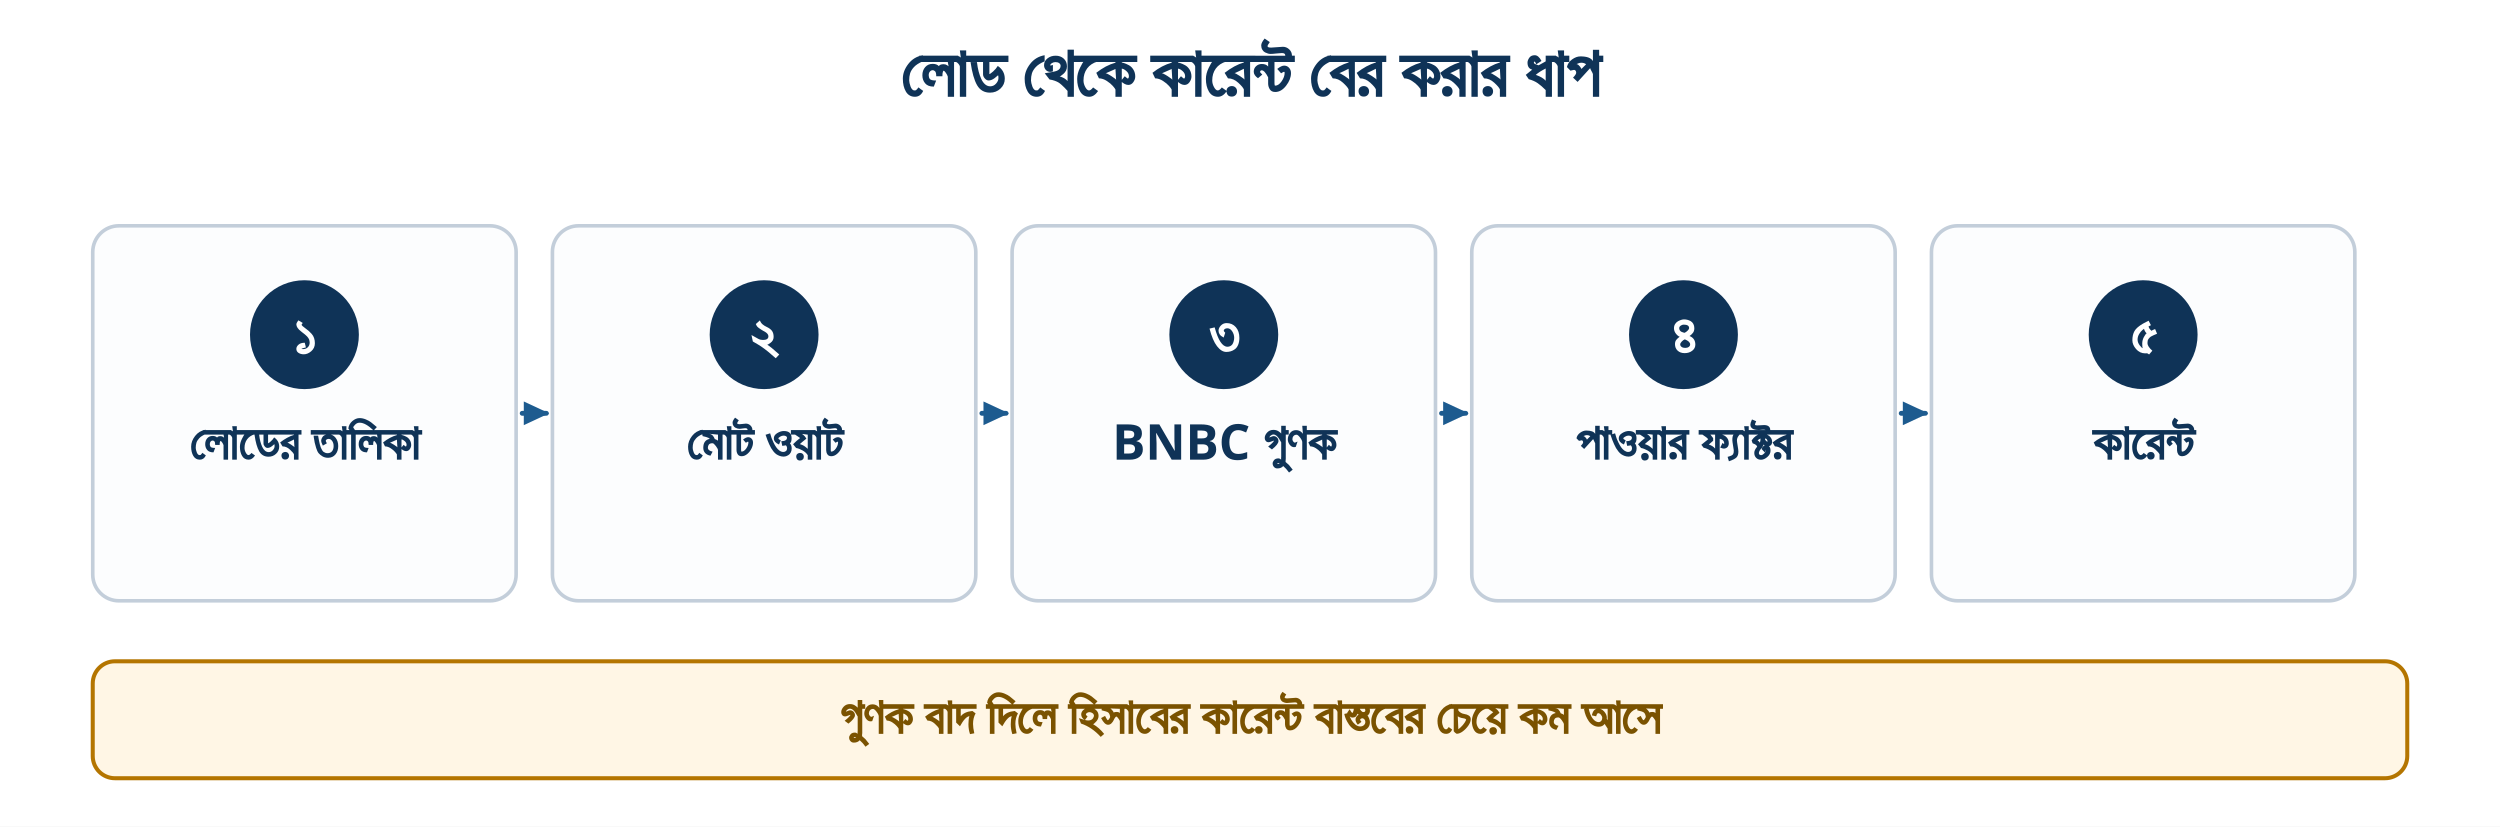
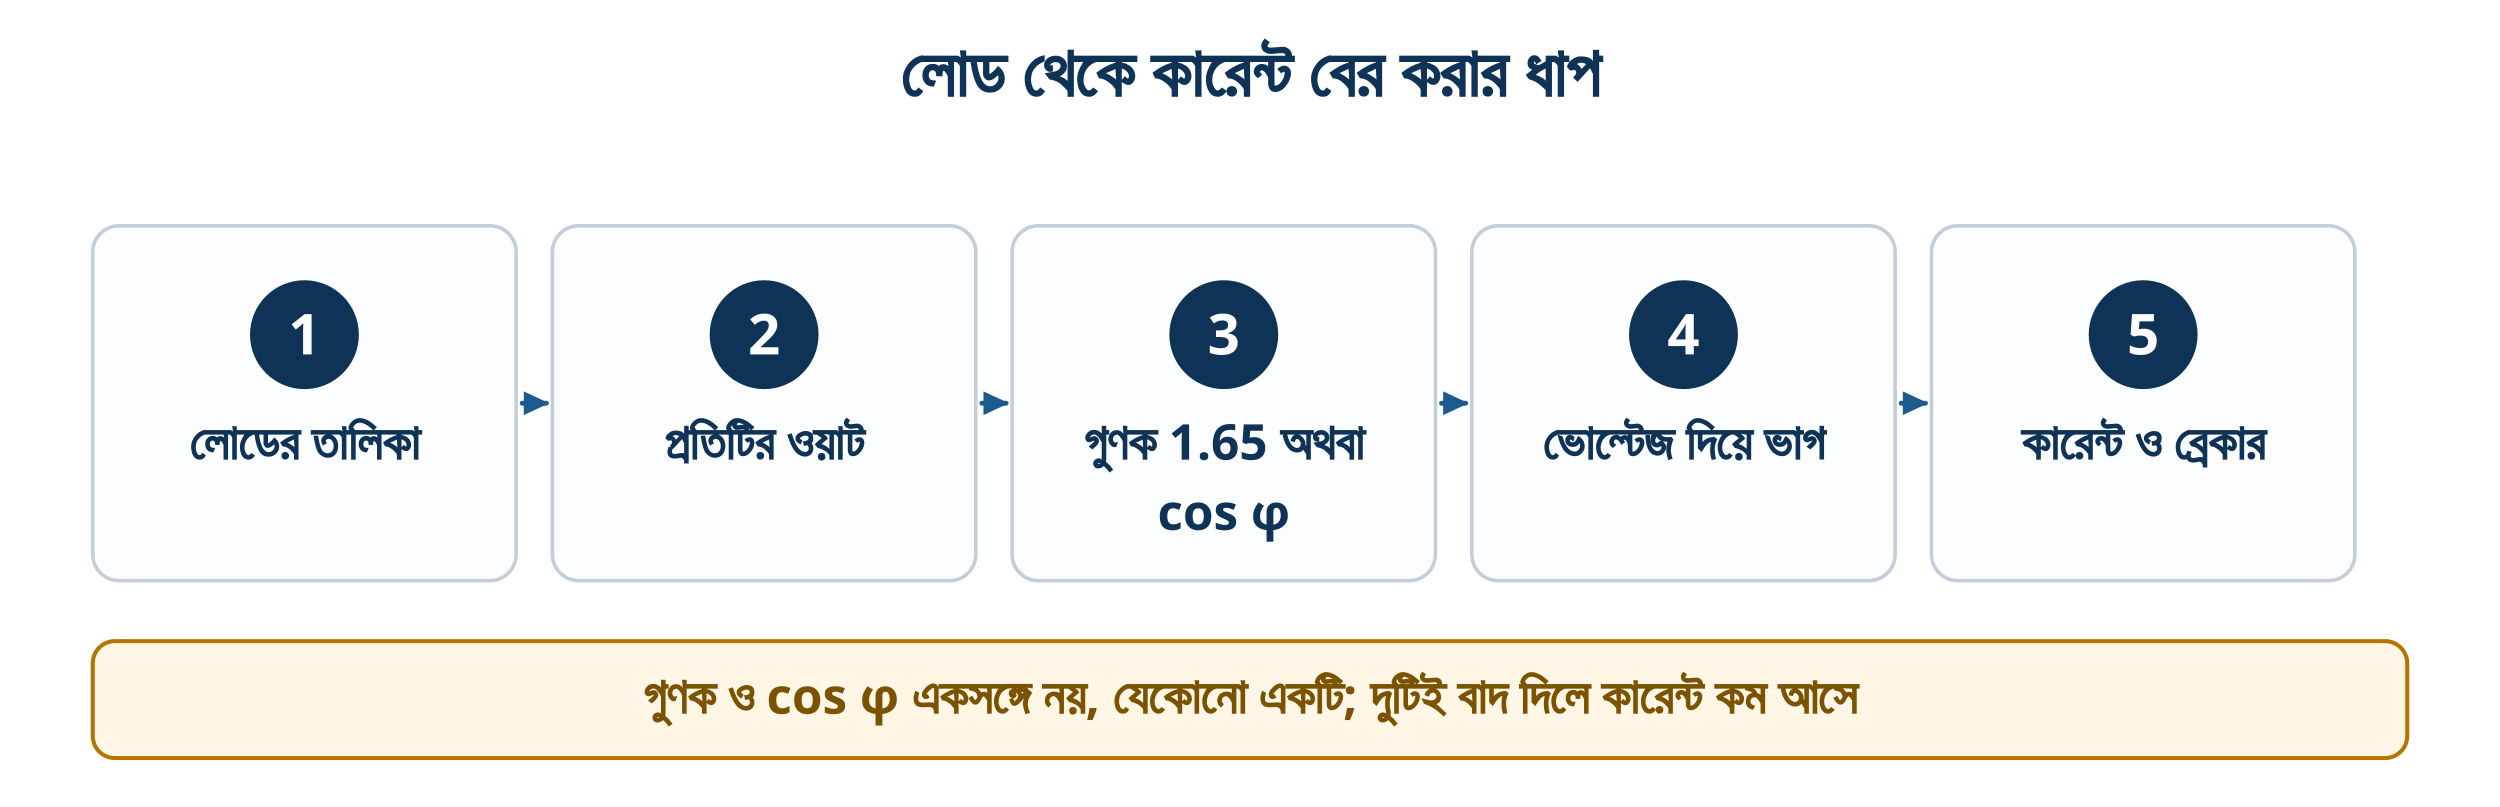
- <svg xmlns="http://www.w3.org/2000/svg" width="1240" height="410" viewBox="0 0 1240 410">
+ <svg xmlns="http://www.w3.org/2000/svg" width="1240" height="400" viewBox="0 0 1240 400">
  <defs>
    <marker id="ar" viewBox="0 0 10 10" refX="8.5" refY="5" markerUnits="userSpaceOnUse" markerWidth="14" markerHeight="14" orient="auto-start-reverse">
      <path d="M 0.5 0.8 L 9.5 5 L 0.5 9.2 z" fill="#1D5B8F" />
    </marker>
  </defs>
-   <rect width="1240" height="410" fill="#FFFFFF" />
+   <rect width="1240" height="400" fill="#FFFFFF" />
  <text x="620.0" y="48.0" font-family="Kalpurush" font-size="34" font-weight="700" fill="#0F3357" text-anchor="middle">লোড থেকে কারেন্ট বের করার ধাপ</text>
-   <rect x="46.0" y="112.0" width="210.0" height="186.0" rx="13" fill="#FCFDFE" stroke="#C3CEDA" stroke-width="1.8" />
+   <rect x="46.0" y="112.0" width="210.0" height="176.0" rx="13" fill="#FCFDFE" stroke="#C3CEDA" stroke-width="1.8" />
  <circle cx="151.0" cy="166.0" r="27.0" fill="#0F3357" stroke="none" stroke-width="2" />
-   <text x="151.0" y="175.8" font-family="Kalpurush" font-size="28" font-weight="700" fill="#FFFFFF" text-anchor="middle">১</text>
+   <text x="151.0" y="175.8" font-family="Kalpurush" font-size="28" font-weight="700" fill="#FFFFFF" text-anchor="middle">1</text>
  <text x="151.0" y="228.0" font-family="Kalpurush" font-size="24.5" font-weight="700" fill="#0F3357" text-anchor="middle">লোডের তালিকা</text>
-   <line x1="259.0" y1="205.0" x2="271.0" y2="205.0" stroke="#1D5B8F" stroke-width="2.4" stroke-linecap="round" marker-end="url(#ar)" />
-   <rect x="274.0" y="112.0" width="210.0" height="186.0" rx="13" fill="#FCFDFE" stroke="#C3CEDA" stroke-width="1.8" />
+   <line x1="259.0" y1="200.0" x2="271.0" y2="200.0" stroke="#1D5B8F" stroke-width="2.4" stroke-linecap="round" marker-end="url(#ar)" />
+   <rect x="274.0" y="112.0" width="210.0" height="176.0" rx="13" fill="#FCFDFE" stroke="#C3CEDA" stroke-width="1.8" />
  <circle cx="379.0" cy="166.0" r="27.0" fill="#0F3357" stroke="none" stroke-width="2" />
-   <text x="379.0" y="175.8" font-family="Kalpurush" font-size="28" font-weight="700" fill="#FFFFFF" text-anchor="middle">২</text>
-   <text x="379.0" y="228.0" font-family="Kalpurush" font-size="24.5" font-weight="700" fill="#0F3357" text-anchor="middle">মোট ওয়াট</text>
-   <line x1="487.0" y1="205.0" x2="499.0" y2="205.0" stroke="#1D5B8F" stroke-width="2.4" stroke-linecap="round" marker-end="url(#ar)" />
-   <rect x="502.0" y="112.0" width="210.0" height="186.0" rx="13" fill="#FCFDFE" stroke="#C3CEDA" stroke-width="1.8" />
+   <text x="379.0" y="175.8" font-family="Kalpurush" font-size="28" font-weight="700" fill="#FFFFFF" text-anchor="middle">2</text>
+   <text x="379.0" y="228.0" font-family="Kalpurush" font-size="24.5" font-weight="700" fill="#0F3357" text-anchor="middle">প্রতিটির ওয়াট</text>
+   <line x1="487.0" y1="200.0" x2="499.0" y2="200.0" stroke="#1D5B8F" stroke-width="2.4" stroke-linecap="round" marker-end="url(#ar)" />
+   <rect x="502.0" y="112.0" width="210.0" height="176.0" rx="13" fill="#FCFDFE" stroke="#C3CEDA" stroke-width="1.8" />
  <circle cx="607.0" cy="166.0" r="27.0" fill="#0F3357" stroke="none" stroke-width="2" />
-   <text x="607.0" y="175.8" font-family="Kalpurush" font-size="28" font-weight="700" fill="#FFFFFF" text-anchor="middle">৩</text>
-   <text x="607.0" y="228.0" font-family="Kalpurush" font-size="24.5" font-weight="700" fill="#0F3357" text-anchor="middle">BNBC গুণক</text>
-   <line x1="715.0" y1="205.0" x2="727.0" y2="205.0" stroke="#1D5B8F" stroke-width="2.4" stroke-linecap="round" marker-end="url(#ar)" />
-   <rect x="730.0" y="112.0" width="210.0" height="186.0" rx="13" fill="#FCFDFE" stroke="#C3CEDA" stroke-width="1.8" />
+   <text x="607.0" y="175.8" font-family="Kalpurush" font-size="28" font-weight="700" fill="#FFFFFF" text-anchor="middle">3</text>
+   <text x="607.0" y="228.0" font-family="Kalpurush" font-size="24.5" font-weight="700" fill="#0F3357" text-anchor="middle">গুণক 1.65 অথবা</text>
+   <text x="607.0" y="262.8" font-family="Kalpurush" font-size="24.5" font-weight="700" fill="#0F3357" text-anchor="middle">cos φ</text>
+   <line x1="715.0" y1="200.0" x2="727.0" y2="200.0" stroke="#1D5B8F" stroke-width="2.4" stroke-linecap="round" marker-end="url(#ar)" />
+   <rect x="730.0" y="112.0" width="210.0" height="176.0" rx="13" fill="#FCFDFE" stroke="#C3CEDA" stroke-width="1.8" />
  <circle cx="835.0" cy="166.0" r="27.0" fill="#0F3357" stroke="none" stroke-width="2" />
-   <text x="835.0" y="175.8" font-family="Kalpurush" font-size="28" font-weight="700" fill="#FFFFFF" text-anchor="middle">৪</text>
-   <text x="835.0" y="228.0" font-family="Kalpurush" font-size="24.5" font-weight="700" fill="#0F3357" text-anchor="middle">পাওয়ার ফ্যাক্টর</text>
-   <line x1="943.0" y1="205.0" x2="955.0" y2="205.0" stroke="#1D5B8F" stroke-width="2.4" stroke-linecap="round" marker-end="url(#ar)" />
-   <rect x="958.0" y="112.0" width="210.0" height="186.0" rx="13" fill="#FCFDFE" stroke="#C3CEDA" stroke-width="1.8" />
+   <text x="835.0" y="175.8" font-family="Kalpurush" font-size="28" font-weight="700" fill="#FFFFFF" text-anchor="middle">4</text>
+   <text x="835.0" y="228.0" font-family="Kalpurush" font-size="24.5" font-weight="700" fill="#0F3357" text-anchor="middle">ভোল্টেজ দিয়ে ভাগ</text>
+   <line x1="943.0" y1="200.0" x2="955.0" y2="200.0" stroke="#1D5B8F" stroke-width="2.4" stroke-linecap="round" marker-end="url(#ar)" />
+   <rect x="958.0" y="112.0" width="210.0" height="176.0" rx="13" fill="#FCFDFE" stroke="#C3CEDA" stroke-width="1.8" />
  <circle cx="1063.0" cy="166.0" r="27.0" fill="#0F3357" stroke="none" stroke-width="2" />
-   <text x="1063.0" y="175.8" font-family="Kalpurush" font-size="28" font-weight="700" fill="#FFFFFF" text-anchor="middle">৫</text>
-   <text x="1063.0" y="228.0" font-family="Kalpurush" font-size="24.5" font-weight="700" fill="#0F3357" text-anchor="middle">কারেন্ট</text>
-   <rect x="46.0" y="328.0" width="1148.0" height="58.0" rx="11" fill="#FFF6E5" stroke="#B47500" stroke-width="2" />
-   <text x="620.0" y="364.0" font-family="Kalpurush" font-size="24.5" font-weight="700" fill="#7A5200" text-anchor="middle">গুণক বাদ দিলে হিসাবের কারেন্ট বাস্তবের চেয়ে কম আসে</text>
+   <text x="1063.0" y="175.8" font-family="Kalpurush" font-size="28" font-weight="700" fill="#FFFFFF" text-anchor="middle">5</text>
+   <text x="1063.0" y="228.0" font-family="Kalpurush" font-size="24.5" font-weight="700" fill="#0F3357" text-anchor="middle">কারেন্ট ও ব্রেকার</text>
+   <rect x="46.0" y="318.0" width="1148.0" height="58.0" rx="11" fill="#FFF6E5" stroke="#B47500" stroke-width="2" />
+   <text x="620.0" y="354.0" font-family="Kalpurush" font-size="24.5" font-weight="700" fill="#7A5200" text-anchor="middle">গুণক ও cos φ একসঙ্গে নয়, যেকোনো একটি; দুটিই বাদ দিলে কারেন্ট কম আসে</text>
</svg>
